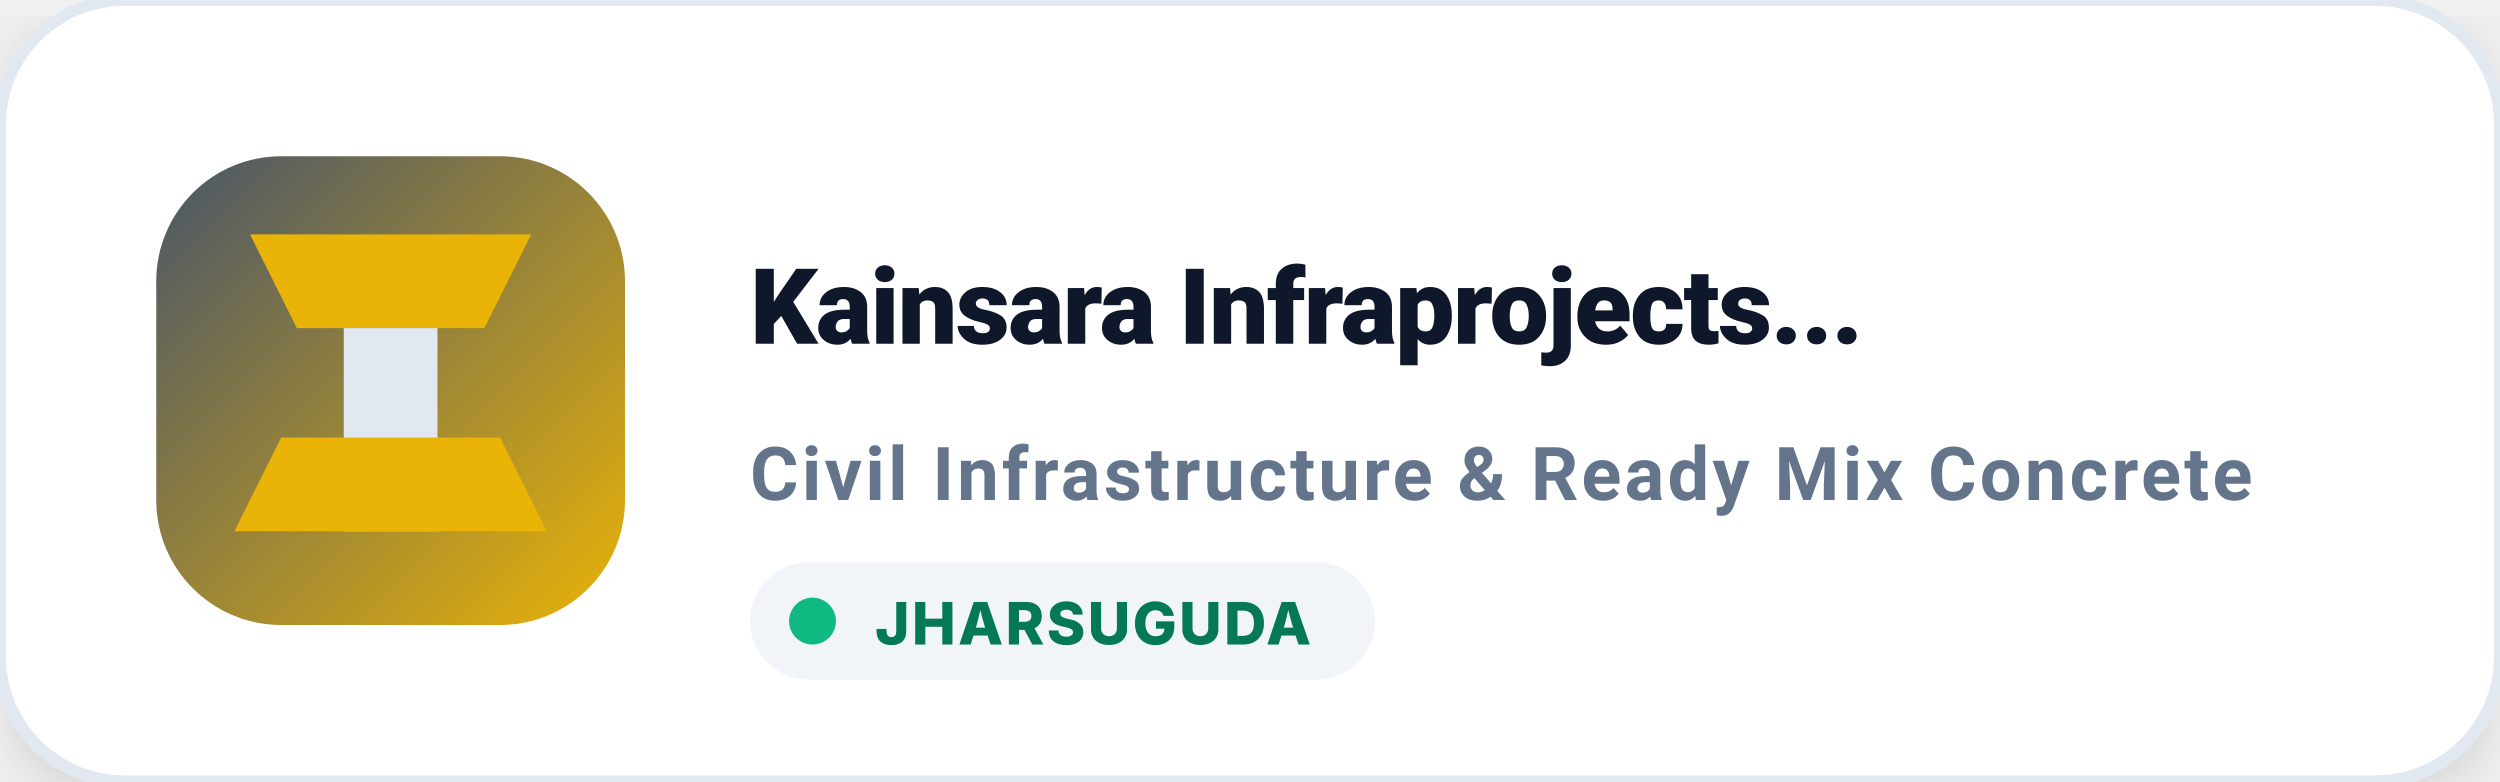
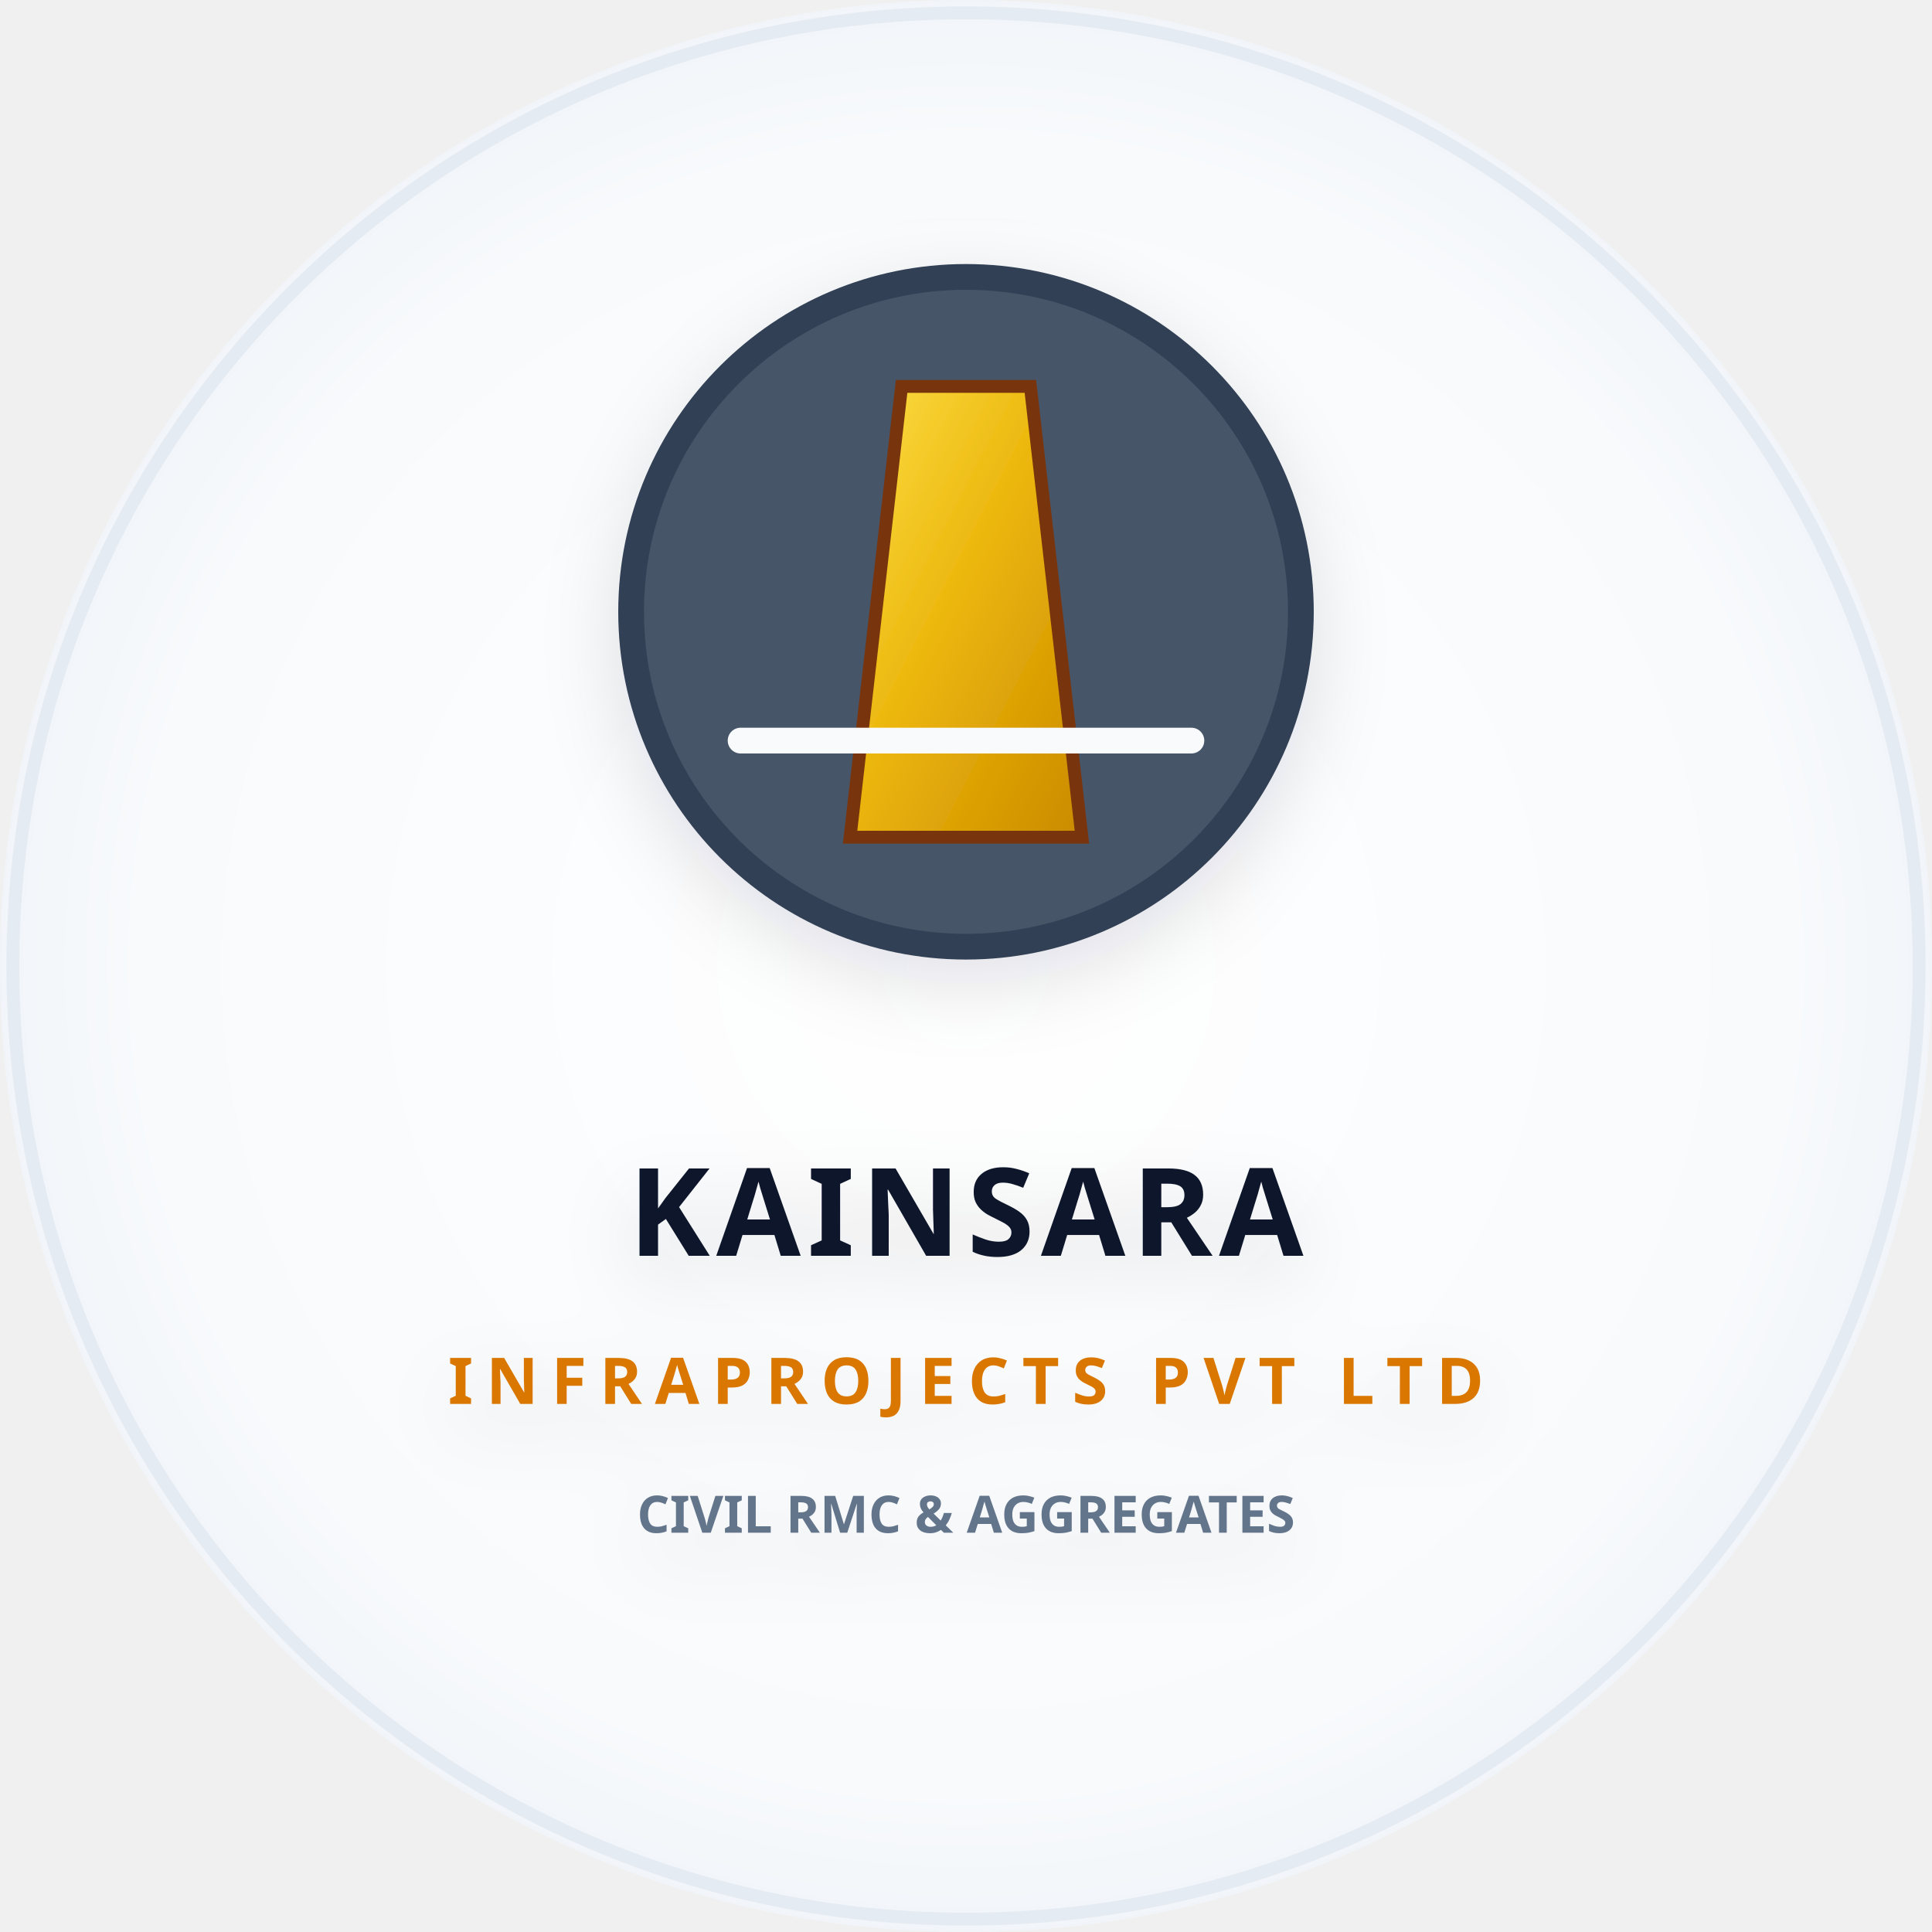
- <svg xmlns="http://www.w3.org/2000/svg" viewBox="0 0 320 100" width="320" height="100">
+ <svg xmlns="http://www.w3.org/2000/svg" viewBox="0 0 300 300" width="300" height="300">
  <defs>
-     <linearGradient id="grad" x1="0%" y1="0%" x2="100%" y2="100%">
-       <stop offset="0%" stop-color="#475569" />
-       <stop offset="100%" stop-color="#eab308" />
+     <radialGradient id="logoBgGrad" cx="50%" cy="50%" r="50%">
+       <stop offset="0%" stop-color="#ffffff" />
+       <stop offset="85%" stop-color="#f8fafc" />
+       <stop offset="100%" stop-color="#f1f5f9" />
+     </radialGradient>
+     <linearGradient id="goldGrad" x1="0%" y1="0%" x2="100%" y2="100%">
+       <stop offset="0%" stop-color="#fde047" />
+       <stop offset="50%" stop-color="#eab308" />
+       <stop offset="100%" stop-color="#ca8a04" />
    </linearGradient>
-     <filter id="shadow" x="-10%" y="-10%" width="120%" height="120%">
-       <feDropShadow dx="0" dy="2" stdDeviation="3" flood-opacity="0.12" />
+     <linearGradient id="vedantaGrad" x1="0%" y1="0%" x2="100%" y2="100%">
+       <stop offset="0%" stop-color="#002b49" />
+       <stop offset="100%" stop-color="#005a9c" />
+     </linearGradient>
+     <linearGradient id="jswGrad" x1="0%" y1="0%" x2="100%" y2="100%">
+       <stop offset="0%" stop-color="#003366" />
+       <stop offset="100%" stop-color="#001a33" />
+     </linearGradient>
+     <linearGradient id="chromeMetal" x1="0%" y1="0%" x2="100%" y2="100%">
+       <stop offset="0%" stop-color="#f8fafc" />
+       <stop offset="40%" stop-color="#cbd5e1" />
+       <stop offset="70%" stop-color="#ffffff" />
+       <stop offset="100%" stop-color="#94a3b8" />
+     </linearGradient>
+     <filter id="logoShadow" x="-20%" y="-20%" width="140%" height="140%">
+       <feDropShadow dx="0" dy="4" stdDeviation="6" flood-color="#0f172a" flood-opacity="0.12" />
    </filter>
  </defs>
-   <rect width="320" height="100" rx="16" fill="#ffffff" stroke="#e2e8f0" stroke-width="1.5" filter="url(#shadow)" />
-   <g>
-     <rect x="20" y="20" width="60" height="60" rx="16" fill="url(#grad)" />
-     <path d="M32 30 L68 30 L62 42 L38 42 Z" fill="#eab308" />
-     <rect x="44" y="42" width="12" height="26" fill="#e2e8f0" />
-     <path d="M30 68 L70 68 L64 56 L36 56 Z" fill="#eab308" />
-   </g>
-   <text x="96" y="44" font-family="-apple-system, BlinkMacSystemFont, 'Segoe UI', Roboto, 'Noto Sans', sans-serif" font-size="13.5" font-weight="800" fill="#0f172a" letter-spacing="-0.2px">
-     Kainsara Infraprojects...
-   </text>
-   <text x="96" y="64" font-family="-apple-system, BlinkMacSystemFont, 'Segoe UI', Roboto, 'Noto Sans', sans-serif" font-size="9.5" font-weight="600" fill="#64748b" letter-spacing="0.4px">
-     Civil Infrastructure &amp; Ready Mix Concrete
-   </text>
-   <g transform="translate(96, 72)">
-     <rect width="80" height="15" rx="7.5" fill="#f1f5f9" />
-     <circle cx="8" cy="7.5" r="3" fill="#10b981" />
-     <text x="16" y="10.5" font-family="-apple-system, BlinkMacSystemFont, sans-serif" font-size="7.5" font-weight="800" fill="#047857" letter-spacing="0.3px">JHARSUGUDA</text>
+   <rect width="300" height="300" rx="150" fill="url(#logoBgGrad)" />
+   <circle cx="150" cy="150" r="148" fill="none" stroke="#e2e8f0" stroke-width="2" opacity="0.8" />
+   <g filter="url(#logoShadow)">
+     <g transform="translate(150, 95)">
+       <circle cx="0" cy="0" r="52" fill="#475569" stroke="#334155" stroke-width="4" />
+       <polygon points="-10,-35 10,-35 18,35 -18,35" fill="url(#goldGrad)" stroke="#78350f" stroke-width="2" />
+       <line x1="-35" y1="20" x2="35" y2="20" stroke="#f8fafc" stroke-width="4" stroke-linecap="round" />
+     </g>
+     <text x="150" y="195" font-family="sans-serif" font-size="19" font-weight="900" fill="#0f172a" text-anchor="middle" letter-spacing="1">KAINSARA</text>
+     <text x="150" y="218" font-family="sans-serif" font-size="10" font-weight="800" fill="#d97706" text-anchor="middle" letter-spacing="2">INFRAPROJECTS PVT LTD</text>
+     <text x="150" y="238" font-family="sans-serif" font-size="8" font-weight="700" fill="#64748b" text-anchor="middle">CIVIL RMC &amp; AGGREGATES</text>
  </g>
</svg>
